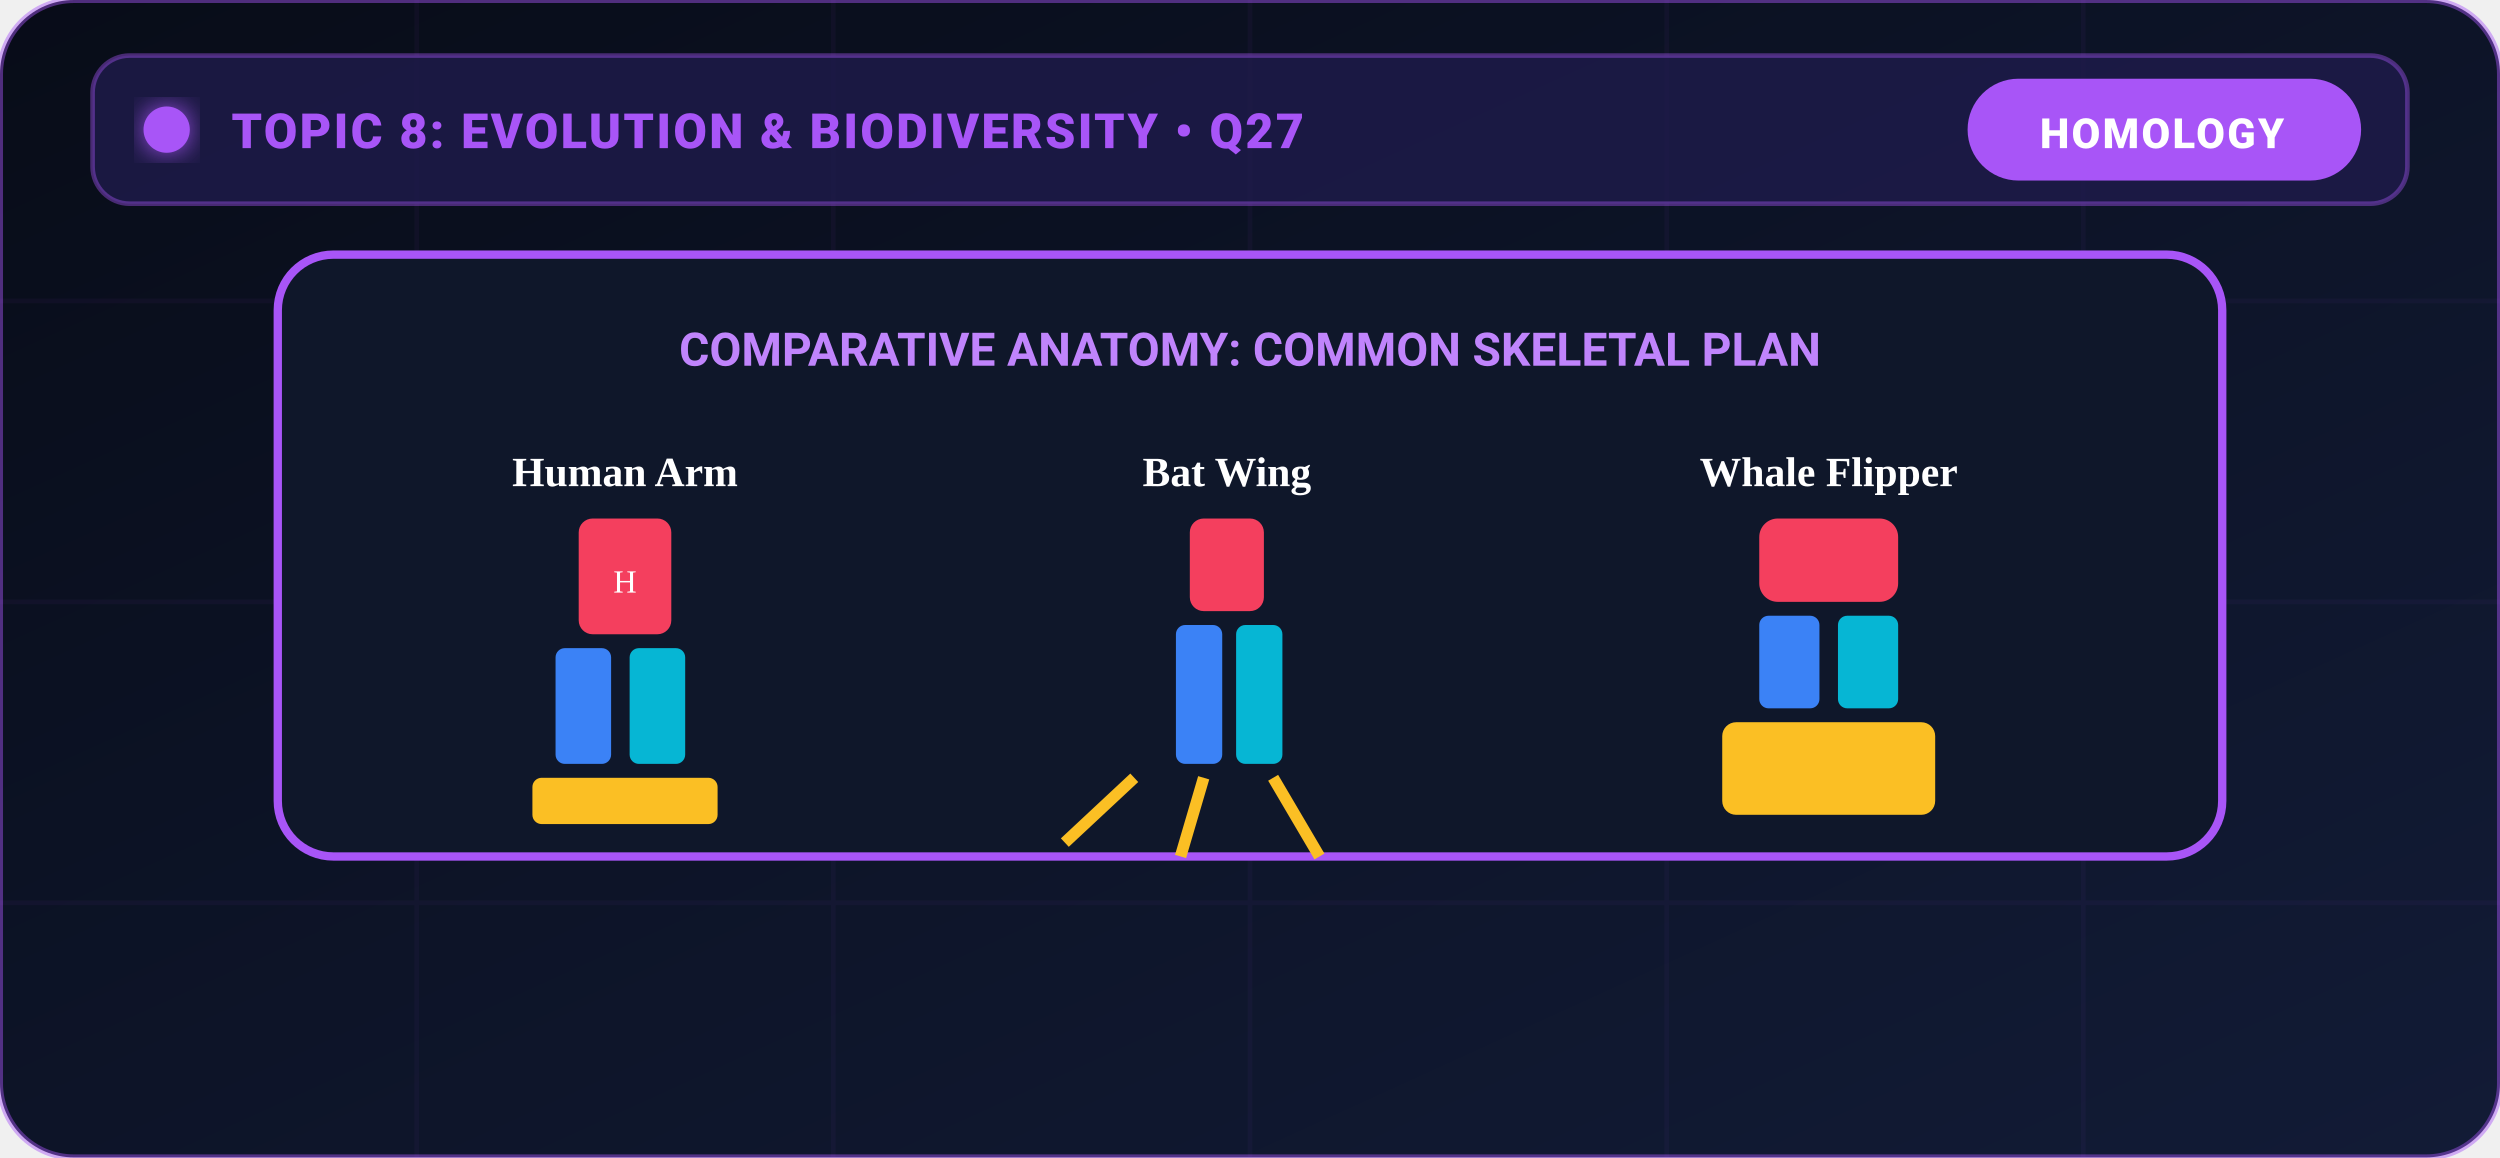
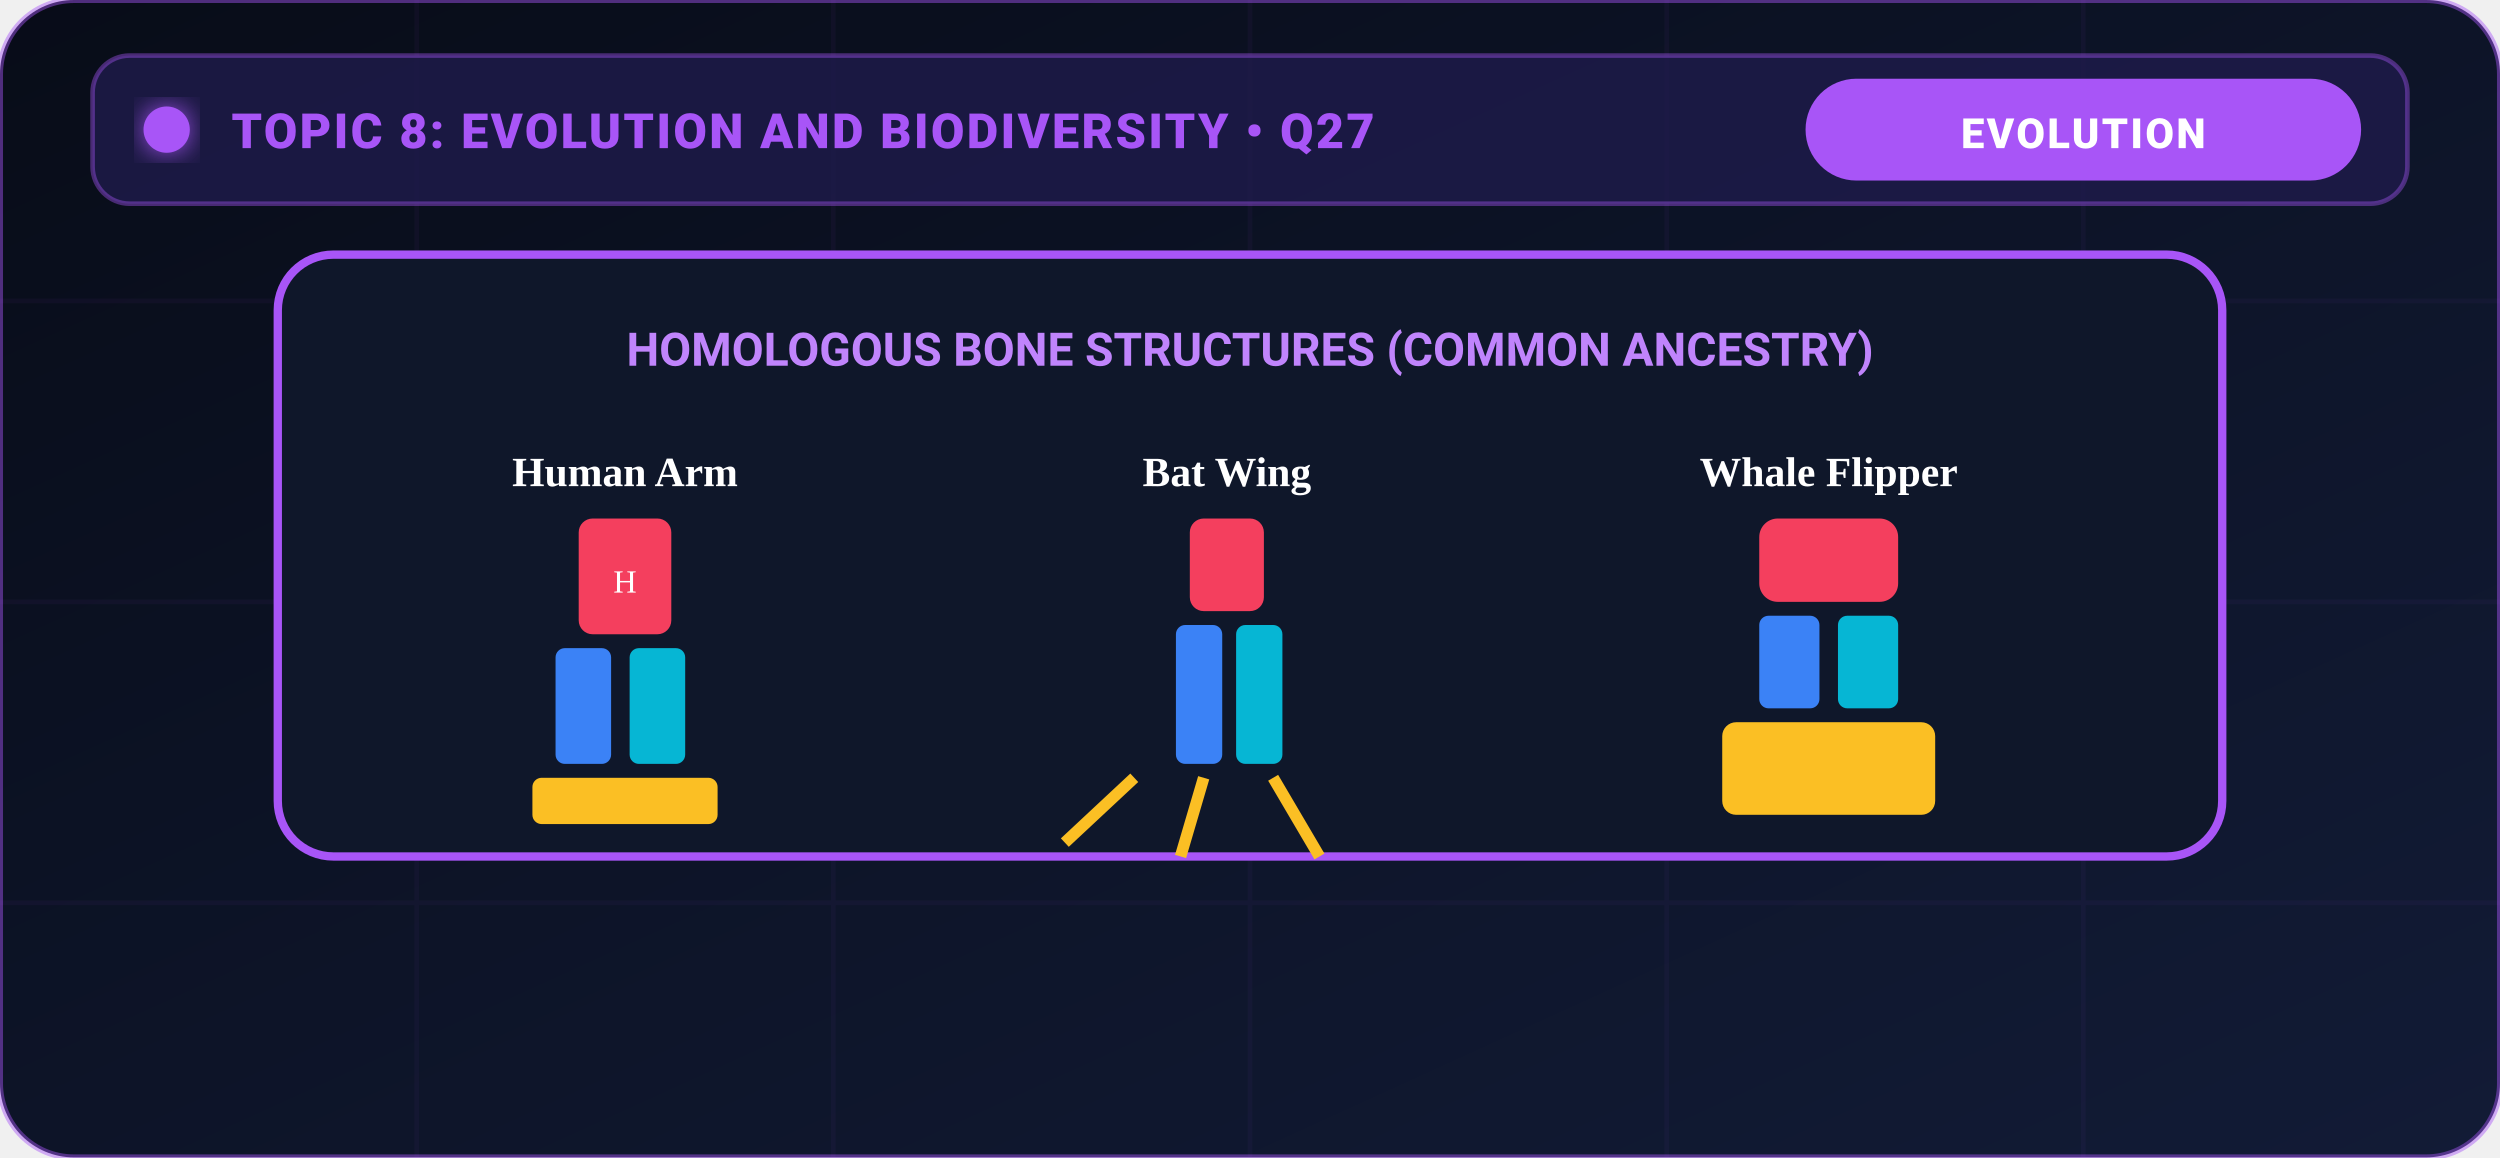
<svg xmlns="http://www.w3.org/2000/svg" viewBox="0 0 540 250" width="100%" height="100%">
  <defs>
    <linearGradient id="bg_t8_27" x1="0%" y1="0%" x2="100%" y2="100%">
      <stop offset="0%" stop-color="#080c18" />
      <stop offset="50%" stop-color="#0d1428" />
      <stop offset="100%" stop-color="#121b36" />
    </linearGradient>
    <filter id="glow_t8_27" x="-20%" y="-20%" width="140%" height="140%">
      <feGaussianBlur stdDeviation="3" result="blur" />
      <feComposite in="SourceGraphic" in2="blur" operator="over" />
    </filter>
  </defs>
  <rect width="540" height="250" rx="16" fill="url(#bg_t8_27)" stroke="#a855f7" stroke-width="1.3" stroke-opacity="0.45" />
  <g opacity="0.04" stroke="#a855f7" stroke-width="1">
    <line x1="90" y1="0" x2="90" y2="250" />
    <line x1="180" y1="0" x2="180" y2="250" />
    <line x1="270" y1="0" x2="270" y2="250" />
    <line x1="360" y1="0" x2="360" y2="250" />
    <line x1="450" y1="0" x2="450" y2="250" />
    <line x1="0" y1="65" x2="540" y2="65" />
    <line x1="0" y1="130" x2="540" y2="130" />
    <line x1="0" y1="195" x2="540" y2="195" />
  </g>
  <rect x="20" y="12" width="500" height="32" rx="8" fill="#1e1b4b" fill-opacity="0.8" stroke="#a855f7" stroke-width="1" stroke-opacity="0.4" />
  <circle cx="36" cy="28" r="5" fill="#a855f7" filter="url(#glow_t8_27)" />
-   <text x="50" y="32" fill="#a855f7" font-family="'Segoe UI', Roboto, sans-serif" font-size="10.5" font-weight="900" letter-spacing="0.5">TOPIC 8: EVOLUTION &amp; BIODIVERSITY • Q27</text>
-   <rect x="425" y="17" width="85" height="22" rx="11" fill="#a855f7" />
-   <text x="467" y="32" fill="#ffffff" font-family="'Segoe UI', Roboto, sans-serif" font-size="9" font-weight="900" text-anchor="middle" letter-spacing="0.5">HOMOLOGY</text>
+   <text x="50" y="32" fill="#a855f7" font-family="'Segoe UI', Roboto, sans-serif" font-size="10.5" font-weight="900" letter-spacing="0.5">TOPIC 8: EVOLUTION AND BIODIVERSITY • Q27</text>
+   <rect x="390" y="17" width="120" height="22" rx="11" fill="#a855f7" />
+   <text x="450" y="32" fill="#ffffff" font-family="'Segoe UI', Roboto, sans-serif" font-size="9" font-weight="900" text-anchor="middle" letter-spacing="0.5">EVOLUTION</text>
  <g transform="translate(60, 55)">
    <rect x="0" y="0" width="420" height="130" rx="12" fill="#0f172a" stroke="#a855f7" stroke-width="1.8" />
-     <text x="210" y="24" fill="#c084fc" font-family="'Segoe UI', Roboto, sans-serif" font-size="10" font-weight="bold" text-anchor="middle">COMPARATIVE ANATOMY: COMMON SKELETAL PLAN</text>
+     <text x="210" y="24" fill="#c084fc" font-family="'Segoe UI', Roboto, sans-serif" font-size="10" font-weight="bold" text-anchor="middle">HOMOLOGOUS BONE STRUCTURES (COMMON ANCESTRY)</text>
    <g transform="translate(30, 35)">
      <text x="45" y="15" fill="#ffffff" font-size="9" font-weight="bold" text-anchor="middle">Human Arm</text>
      <rect x="35" y="22" width="20" height="25" rx="3" fill="#f43f5e" />
      <text x="45" y="38" fill="#ffffff" font-size="7" text-anchor="middle">H</text>
      <rect x="30" y="50" width="12" height="25" rx="2" fill="#3b82f6" />
      <rect x="46" y="50" width="12" height="25" rx="2" fill="#06b6d4" />
      <rect x="25" y="78" width="40" height="10" rx="2" fill="#fbbf24" />
    </g>
    <g transform="translate(160, 35)">
      <text x="45" y="15" fill="#ffffff" font-size="9" font-weight="bold" text-anchor="middle">Bat Wing</text>
      <rect x="37" y="22" width="16" height="20" rx="3" fill="#f43f5e" />
      <rect x="34" y="45" width="10" height="30" rx="2" fill="#3b82f6" />
      <rect x="47" y="45" width="10" height="30" rx="2" fill="#06b6d4" />
      <line x1="25" y1="78" x2="10" y2="92" stroke="#fbbf24" stroke-width="2.5" />
      <line x1="40" y1="78" x2="35" y2="95" stroke="#fbbf24" stroke-width="2.5" />
      <line x1="55" y1="78" x2="65" y2="95" stroke="#fbbf24" stroke-width="2.5" />
    </g>
    <g transform="translate(290, 35)">
      <text x="45" y="15" fill="#ffffff" font-size="9" font-weight="bold" text-anchor="middle">Whale Flipper</text>
      <rect x="30" y="22" width="30" height="18" rx="4" fill="#f43f5e" />
      <rect x="30" y="43" width="13" height="20" rx="2" fill="#3b82f6" />
      <rect x="47" y="43" width="13" height="20" rx="2" fill="#06b6d4" />
      <rect x="22" y="66" width="46" height="20" rx="3" fill="#fbbf24" />
    </g>
  </g>
</svg>
